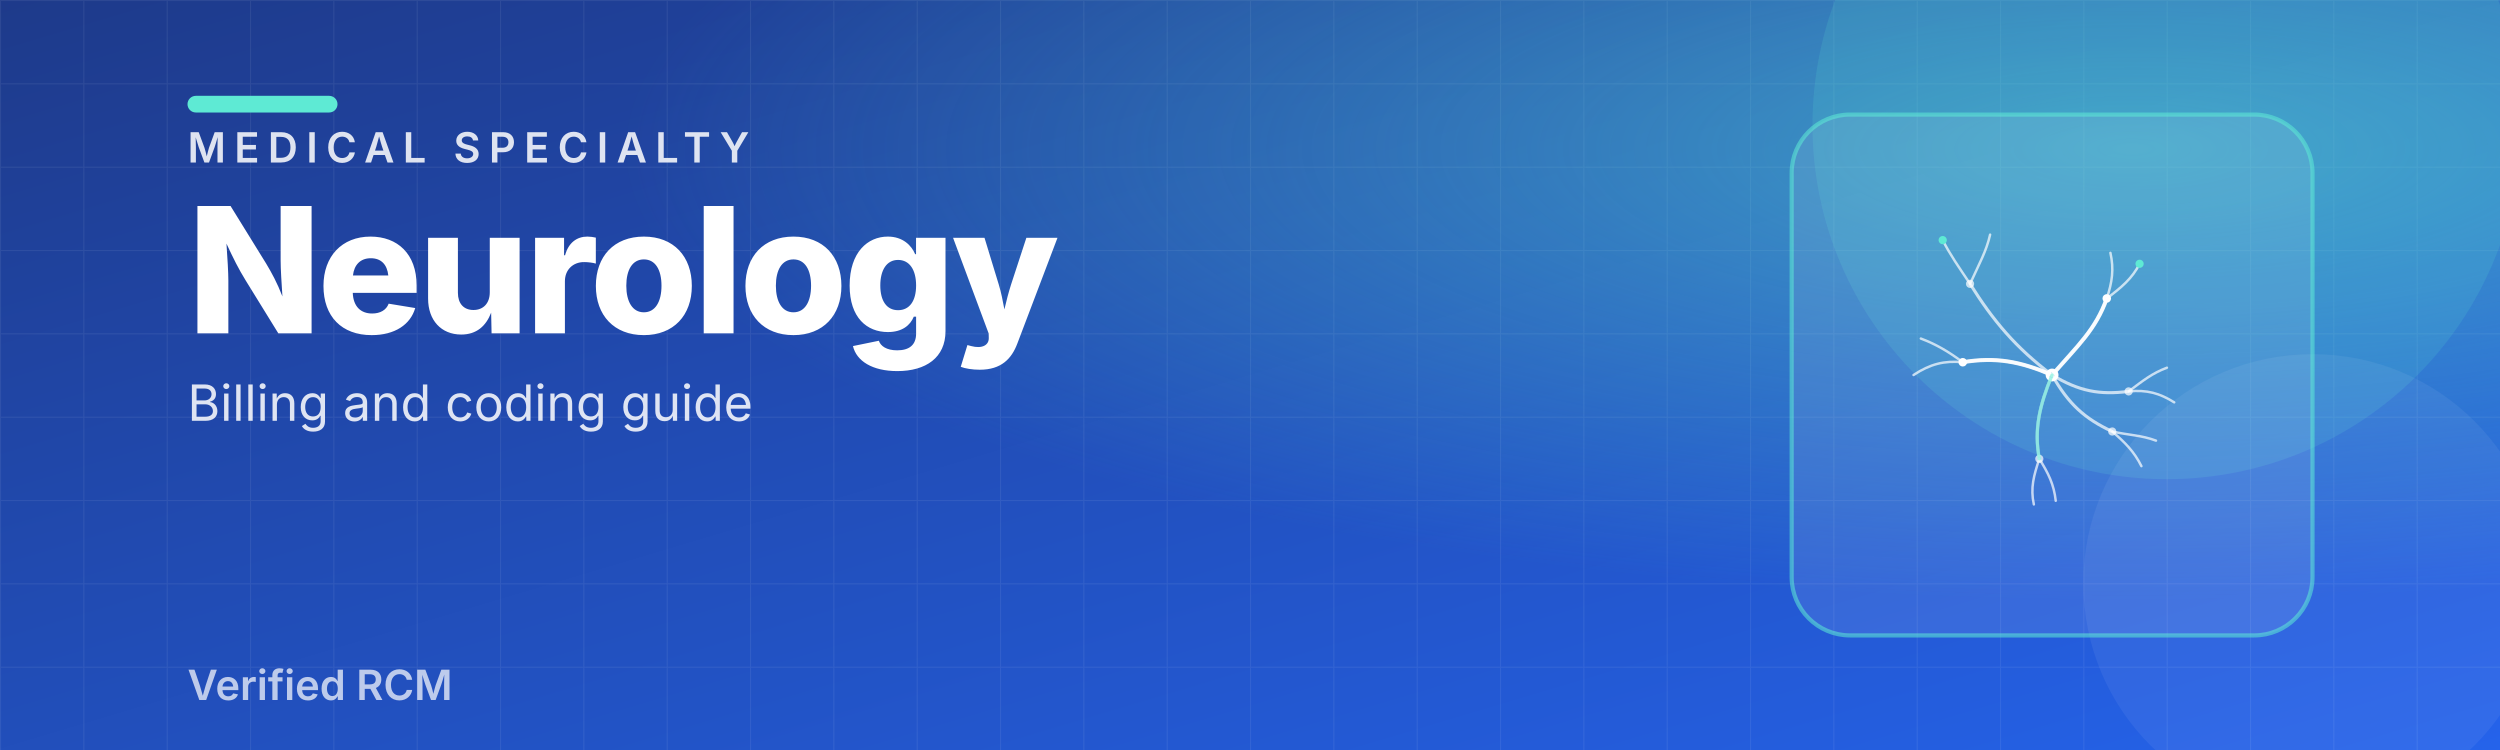
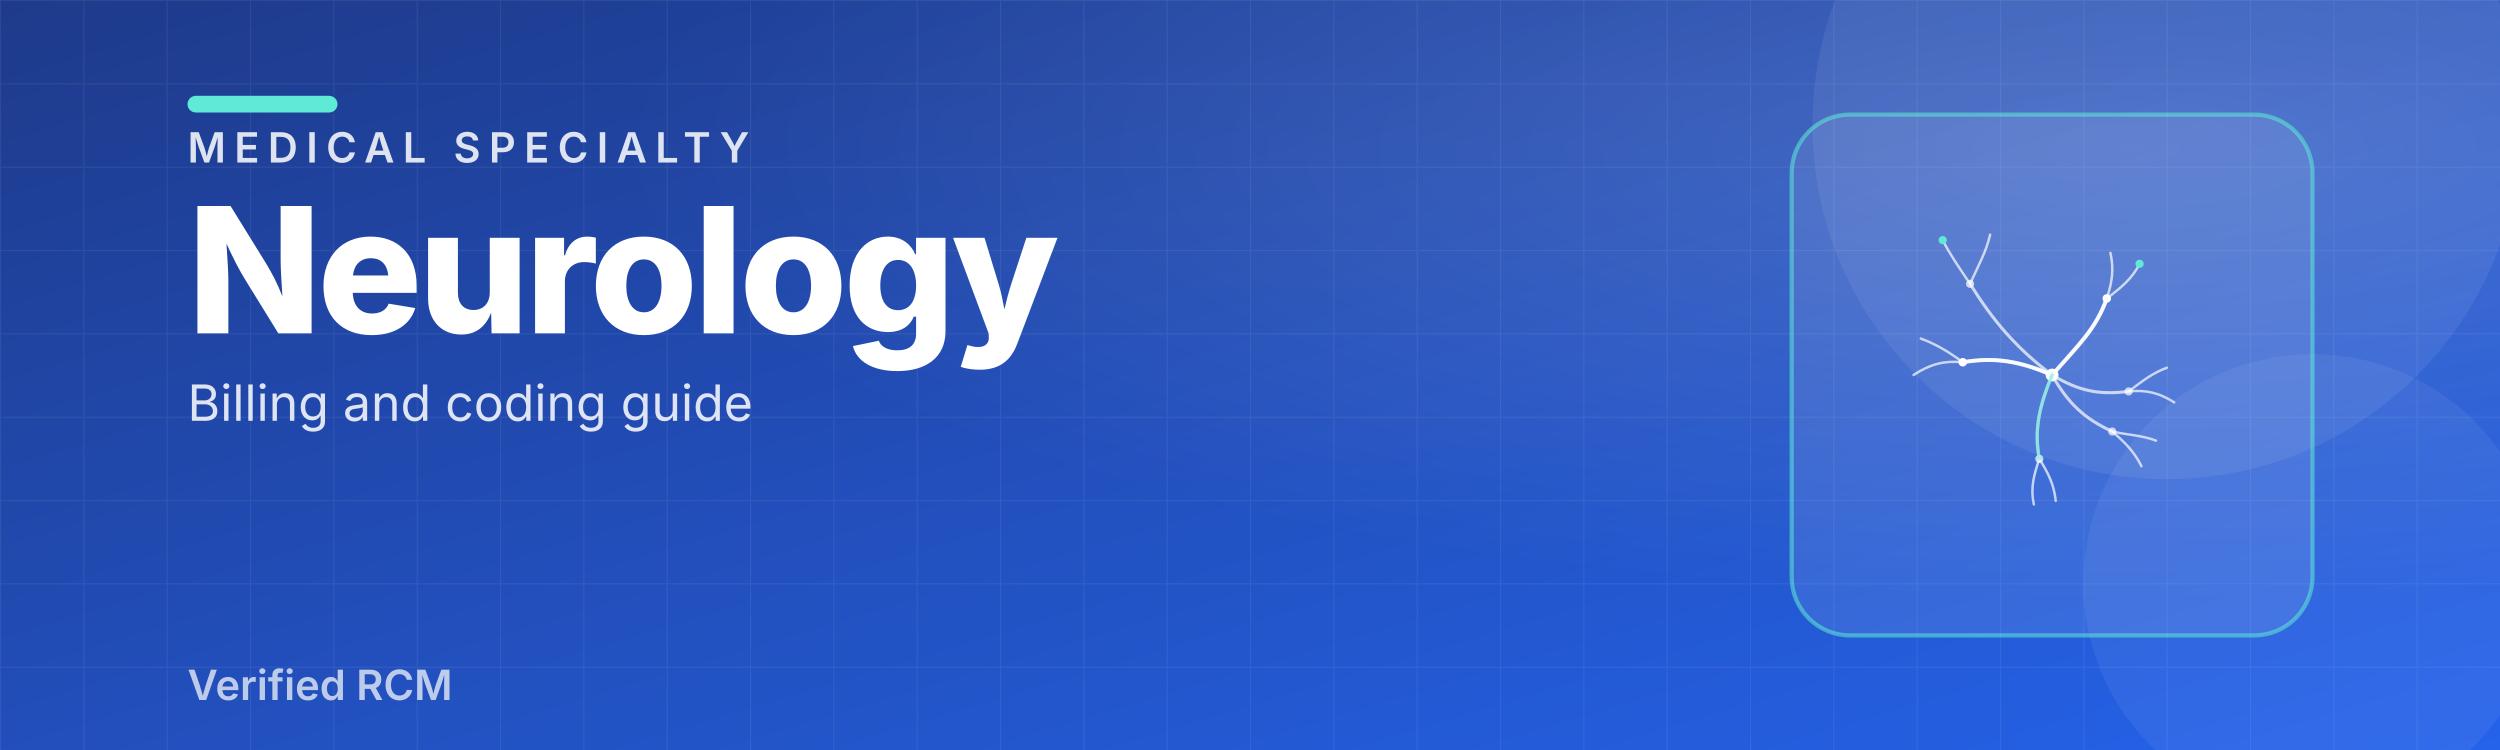
<svg xmlns="http://www.w3.org/2000/svg" width="1200" height="360" viewBox="0 0 1200 360" role="img" aria-label="Neurology, Billing and coding guide">
  <defs>
    <linearGradient id="bgspecialtyneurology" x1="0" y1="0" x2="1" y2="1">
      <stop offset="0" stop-color="#1e3a8a" />
      <stop offset="1" stop-color="#2563eb" />
    </linearGradient>
    <radialGradient id="glspecialtyneurology" cx="0.85" cy="0.2" r="0.6">
-       <stop offset="0" stop-color="#5eead4" stop-opacity="0.5" />
-       <stop offset="1" stop-color="#5eead4" stop-opacity="0" />
+       <stop offset="0" stop-color="#ffffff" stop-opacity="0.16" />
+       <stop offset="1" stop-color="#ffffff" stop-opacity="0" />
    </radialGradient>
    <pattern id="grspecialtyneurology" width="40" height="40" patternUnits="userSpaceOnUse">
      <path d="M40 0H0V40" fill="none" stroke="#ffffff" stroke-opacity="0.07" stroke-width="1" />
    </pattern>
    <clipPath id="cpspecialtyneurology">
      <rect x="860" y="55" width="250" height="250" rx="28" />
    </clipPath>
  </defs>
  <rect width="1200" height="360" fill="url(#bgspecialtyneurology)" />
  <rect width="1200" height="360" fill="url(#grspecialtyneurology)" />
  <rect width="1200" height="360" fill="url(#glspecialtyneurology)" />
-   <circle cx="1040" cy="60" r="170" fill="#5eead4" fill-opacity="0.14" />
+   <circle cx="1040" cy="60" r="170" fill="#ffffff" fill-opacity="0.07" />
  <circle cx="1110" cy="280" r="110" fill="#ffffff" fill-opacity="0.06" />
  <rect x="860" y="55" width="250" height="250" rx="28" fill="#ffffff" fill-opacity="0.09" stroke="#5eead4" stroke-opacity="0.55" stroke-width="2" />
  <g clip-path="url(#cpspecialtyneurology)">
    <g transform="translate(880 75) scale(0.4375)">
      <path d="M240 240 C 200 210, 175 180, 150 140" fill="none" stroke="#ffffff" stroke-opacity=".7" stroke-width="3.40" stroke-linecap="round" stroke-linejoin="round" />
      <path d="M150 140 C 138 122, 128 108, 120 92" fill="none" stroke="#ffffff" stroke-opacity=".7" stroke-width="2.72" stroke-linecap="round" stroke-linejoin="round" />
      <path d="M150 140 C 160 118, 168 104, 172 86" fill="none" stroke="#ffffff" stroke-opacity=".7" stroke-width="2.72" stroke-linecap="round" stroke-linejoin="round" />
      <path d="M240 240 C 205 225, 178 220, 142 226" fill="none" stroke="#ffffff" stroke-opacity=".7" stroke-width="3.40" stroke-linecap="round" stroke-linejoin="round" />
      <path d="M142 226 C 122 224, 106 228, 88 240" fill="none" stroke="#ffffff" stroke-opacity=".7" stroke-width="2.72" stroke-linecap="round" stroke-linejoin="round" />
      <path d="M142 226 C 126 214, 112 206, 96 200" fill="none" stroke="#ffffff" stroke-opacity=".7" stroke-width="2.72" stroke-linecap="round" stroke-linejoin="round" />
      <path d="M240 240 C 268 208, 288 190, 300 156" fill="none" stroke="#ffffff" stroke-opacity=".7" stroke-width="3.40" stroke-linecap="round" stroke-linejoin="round" />
      <path d="M300 156 C 306 138, 308 124, 304 106" fill="none" stroke="#ffffff" stroke-opacity=".7" stroke-width="2.72" stroke-linecap="round" stroke-linejoin="round" />
      <path d="M300 156 C 316 144, 328 134, 336 118" fill="none" stroke="#ffffff" stroke-opacity=".7" stroke-width="2.72" stroke-linecap="round" stroke-linejoin="round" />
      <path d="M240 240 C 270 258, 292 262, 324 258" fill="none" stroke="#ffffff" stroke-opacity=".7" stroke-width="3.40" stroke-linecap="round" stroke-linejoin="round" />
      <path d="M324 258 C 344 256, 358 260, 374 270" fill="none" stroke="#ffffff" stroke-opacity=".7" stroke-width="2.72" stroke-linecap="round" stroke-linejoin="round" />
      <path d="M324 258 C 340 246, 350 238, 366 232" fill="none" stroke="#ffffff" stroke-opacity=".7" stroke-width="2.72" stroke-linecap="round" stroke-linejoin="round" />
      <path d="M240 240 C 226 274, 220 300, 226 332" fill="none" stroke="#ffffff" stroke-opacity=".7" stroke-width="3.40" stroke-linecap="round" stroke-linejoin="round" />
      <path d="M226 332 C 220 350, 216 364, 220 382" fill="none" stroke="#ffffff" stroke-opacity=".7" stroke-width="2.72" stroke-linecap="round" stroke-linejoin="round" />
      <path d="M226 332 C 236 348, 242 360, 244 378" fill="none" stroke="#ffffff" stroke-opacity=".7" stroke-width="2.72" stroke-linecap="round" stroke-linejoin="round" />
      <path d="M240 240 C 258 272, 276 288, 306 302" fill="none" stroke="#ffffff" stroke-opacity=".7" stroke-width="3.40" stroke-linecap="round" stroke-linejoin="round" />
      <path d="M306 302 C 320 314, 330 324, 338 340" fill="none" stroke="#ffffff" stroke-opacity=".7" stroke-width="2.72" stroke-linecap="round" stroke-linejoin="round" />
      <path d="M306 302 C 324 306, 338 306, 354 312" fill="none" stroke="#ffffff" stroke-opacity=".7" stroke-width="2.72" stroke-linecap="round" stroke-linejoin="round" />
      <path d="M240 240 C 205 225, 178 220, 142 226" fill="none" stroke="#ffffff" stroke-width="4.42" stroke-linecap="round" stroke-linejoin="round" opacity="0.9" />
      <path d="M240 240 C 268 208, 288 190, 300 156" fill="none" stroke="#ffffff" stroke-width="4.42" stroke-linecap="round" stroke-linejoin="round" opacity="0.9" />
      <circle cx="240" cy="240" r="5" fill="none" stroke="#ffffff" stroke-width="4.08" />
      <circle cx="150" cy="140" r="3" fill="none" stroke="#ffffff" stroke-opacity=".7" stroke-width="3.06" />
      <circle cx="142" cy="226" r="3" fill="none" stroke="#ffffff" stroke-width="3.40" />
      <circle cx="300" cy="156" r="3" fill="none" stroke="#ffffff" stroke-width="3.40" />
      <circle cx="324" cy="258" r="3" fill="none" stroke="#ffffff" stroke-opacity=".7" stroke-width="3.06" />
      <circle cx="226" cy="332" r="3" fill="none" stroke="#ffffff" stroke-opacity=".7" stroke-width="3.06" />
      <circle cx="306" cy="302" r="3" fill="none" stroke="#ffffff" stroke-opacity=".7" stroke-width="3.06" />
      <circle cx="120" cy="92" r="4.5" fill="#5eead4" />
      <circle cx="336" cy="118" r="4.5" fill="#5eead4" />
      <path d="M240 240 C 226 274, 220 300, 226 332" fill="none" stroke="#5eead4" stroke-width="3.74" stroke-linecap="round" stroke-linejoin="round" opacity="0.55" />
    </g>
  </g>
  <rect x="90" y="46" width="72" height="8" rx="4" fill="#5eead4" />
  <text x="90" y="78" font-family="Inter, 'Segoe UI', Helvetica, Arial, sans-serif" font-size="20" font-weight="600" fill="#ffffff" fill-opacity="0.85" letter-spacing="4">MEDICAL SPECIALTY</text>
  <text x="90" y="160" font-family="Inter, 'Segoe UI', Helvetica, Arial, sans-serif" font-size="84" font-weight="800" fill="#ffffff" letter-spacing="-2">Neurology</text>
  <text x="90" y="202" font-family="Inter, 'Segoe UI', Helvetica, Arial, sans-serif" font-size="24" fill="#ffffff" fill-opacity="0.85">Billing and coding guide</text>
  <text x="90" y="336" font-family="Inter, 'Segoe UI', Helvetica, Arial, sans-serif" font-size="20" font-weight="600" fill="#ffffff" fill-opacity="0.7">Verified RCM</text>
</svg>
